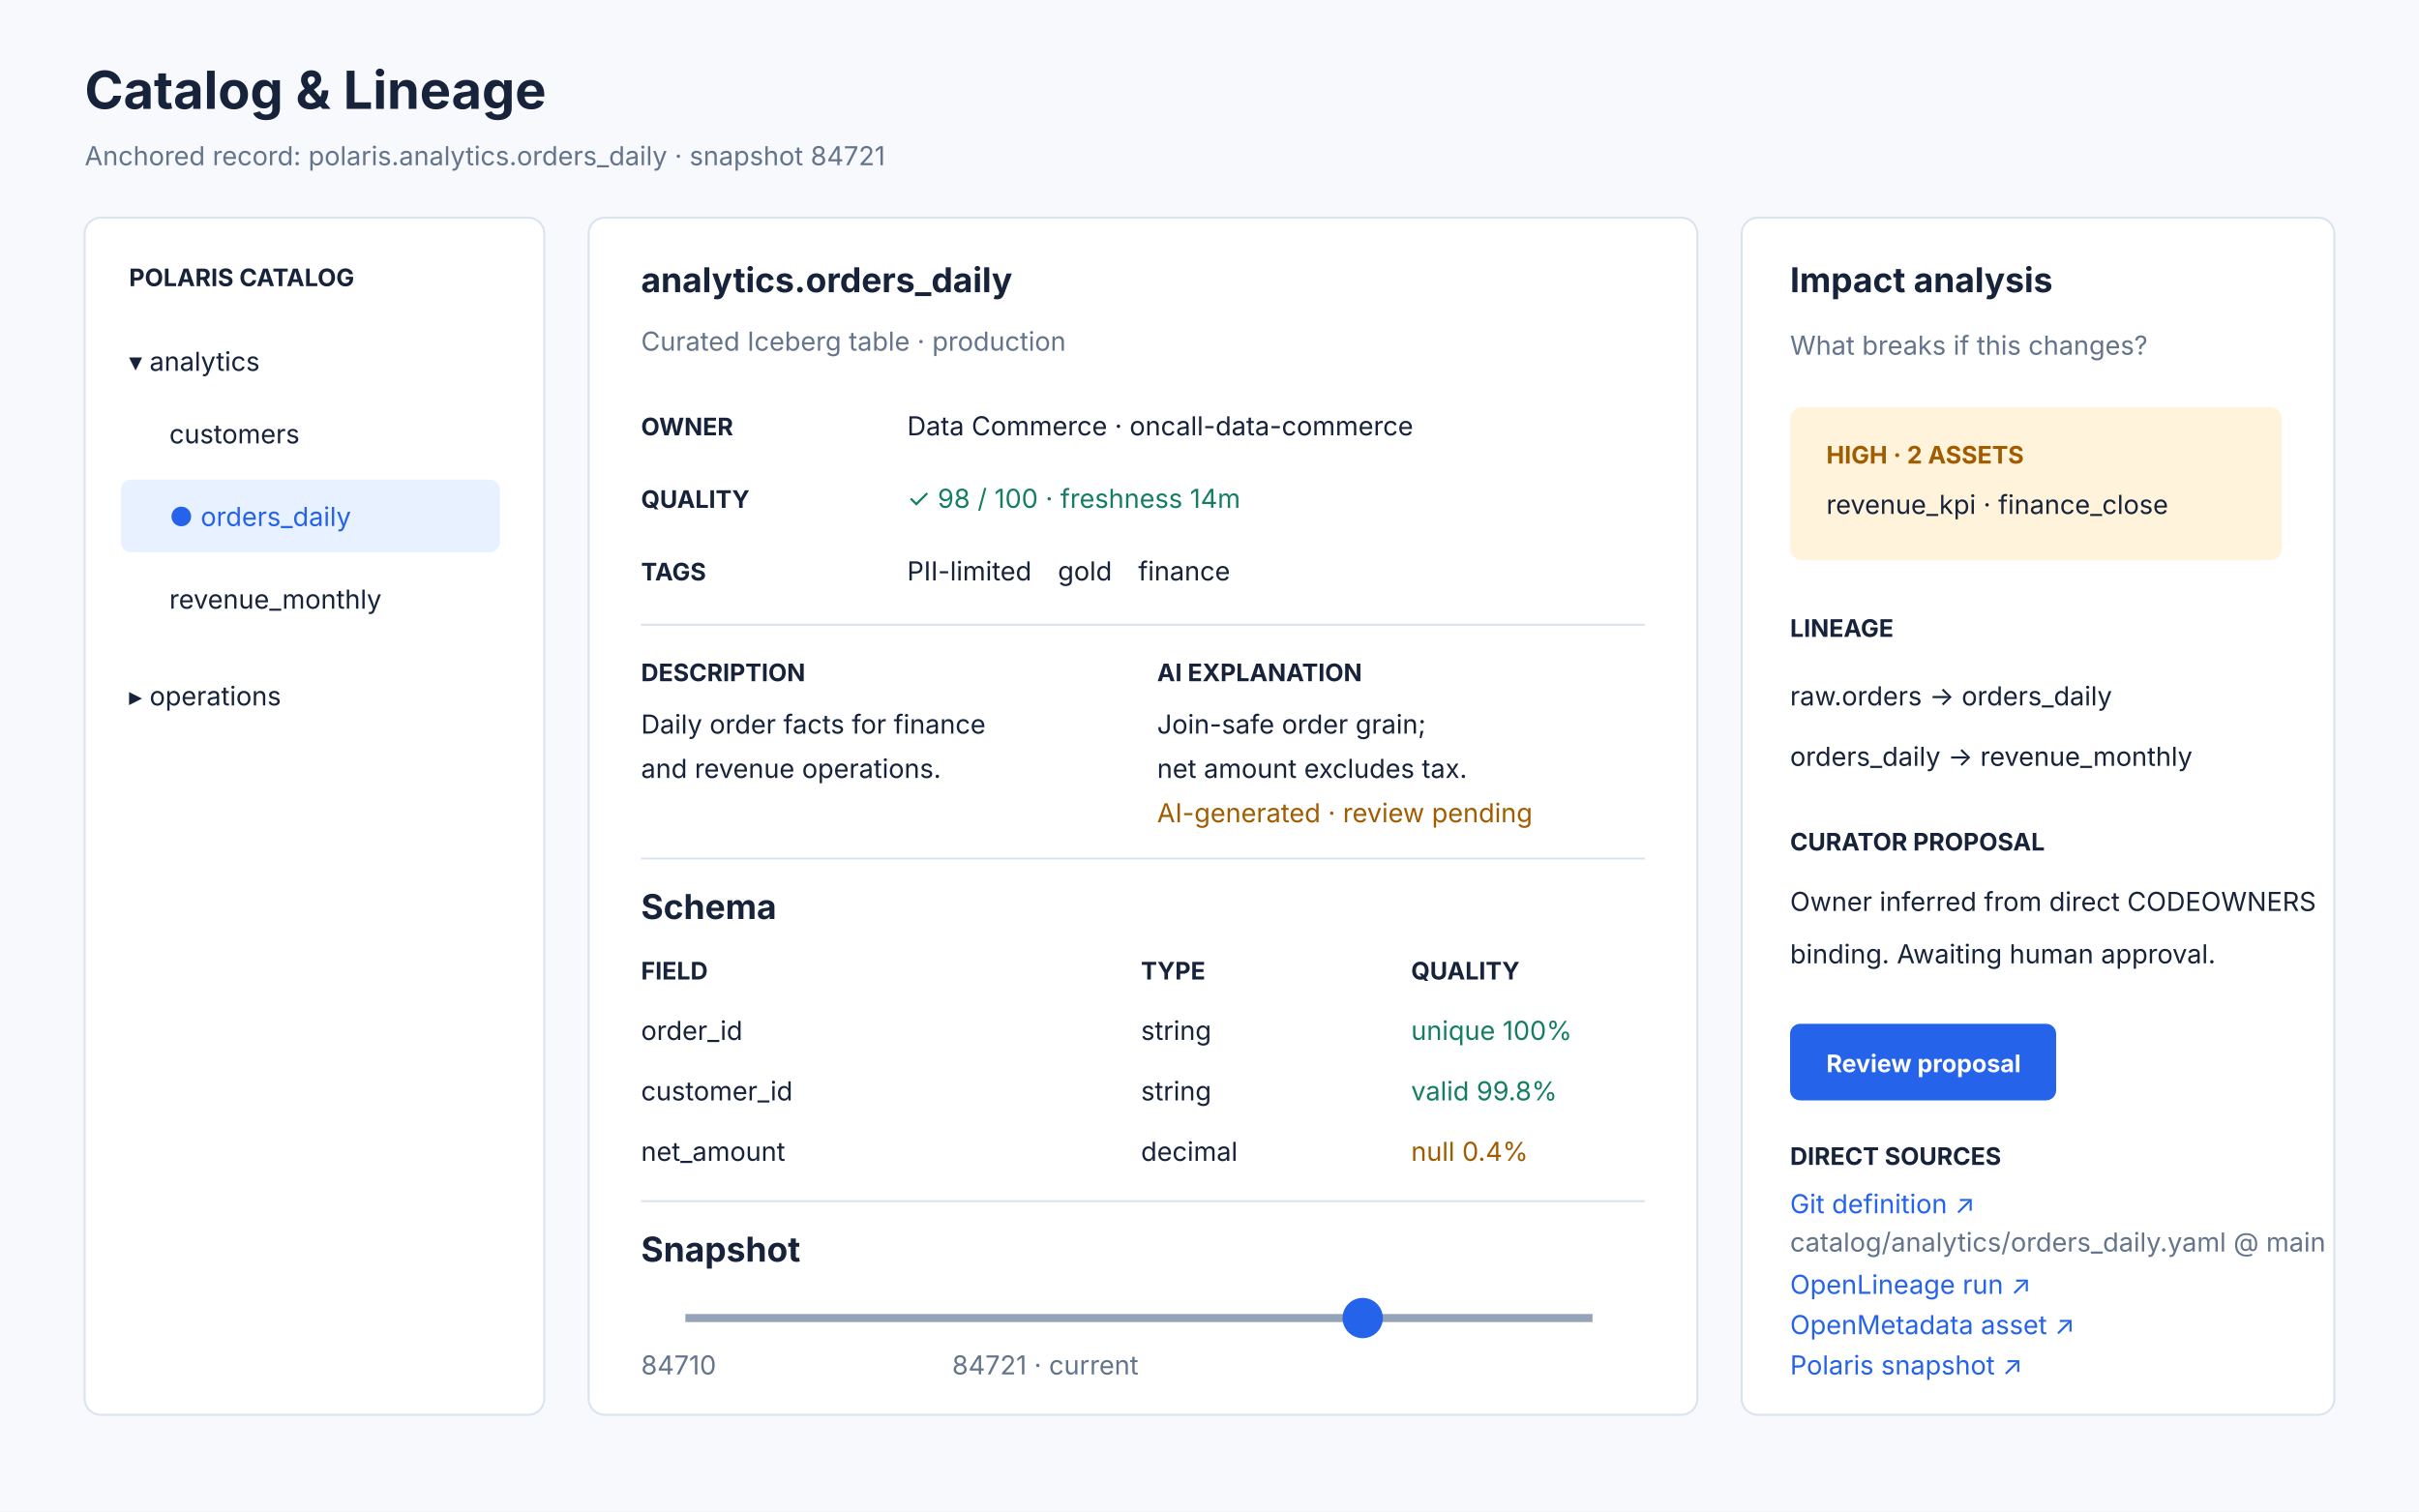
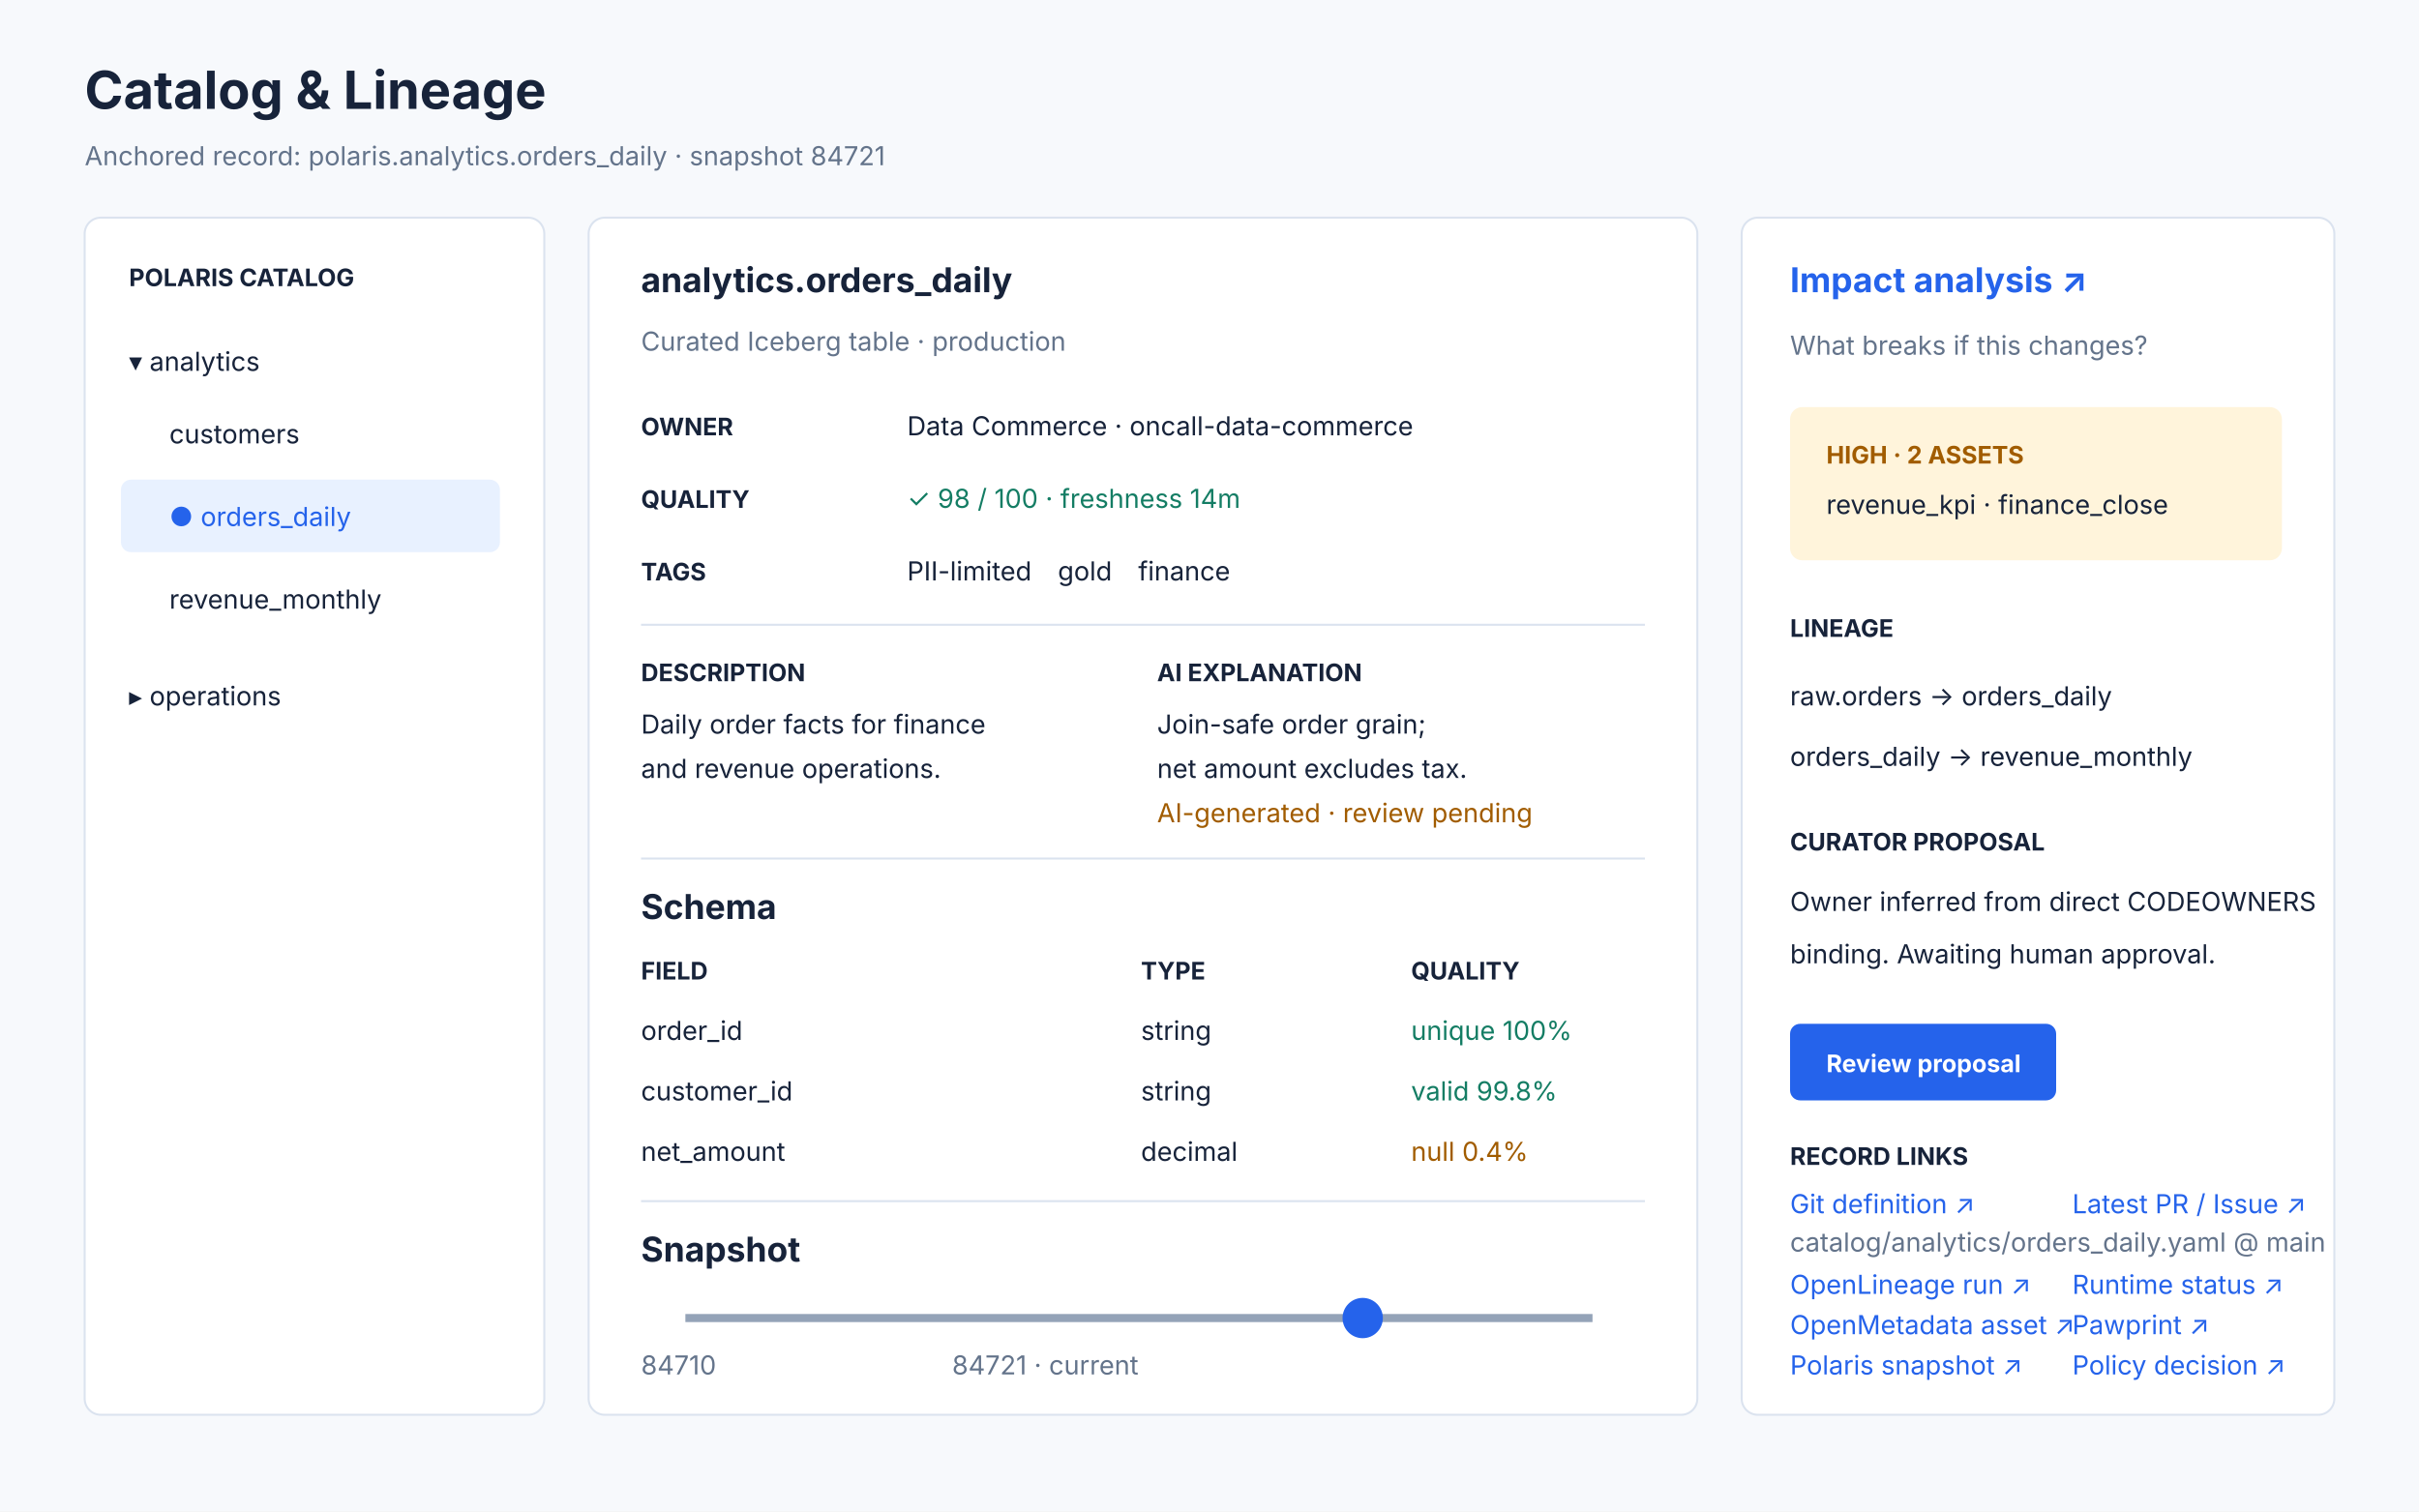
<svg xmlns="http://www.w3.org/2000/svg" width="1200" height="750" viewBox="0 0 1200 750" role="img" aria-labelledby="title desc">
  <style>text{font-family:Inter,"Noto Sans JP",system-ui,sans-serif;fill:#17233a}.muted{fill:#64748b}.small{font-size:13px}.label{font-size:12px;font-weight:700}.h1{font-size:26px;font-weight:700}.h2{font-size:17px;font-weight:700}.panel{fill:#fff;stroke:#dbe3ef}.ok{fill:#147d64}.blue{fill:#2563eb}.warn{fill:#a15c00}.white{fill:#fff}</style>
  <rect width="1200" height="750" fill="#f7f9fc" />
  <text x="42" y="54" class="h1">Catalog &amp; Lineage</text>
  <text x="42" y="82" class="small muted">Anchored record: polaris.analytics.orders_daily · snapshot 84721</text>
  <rect x="42" y="108" width="228" height="594" rx="8" class="panel" />
  <text x="64" y="142" class="label">POLARIS CATALOG</text>
  <text x="64" y="184" class="small">▾ analytics</text>
  <text x="84" y="220" class="small">　customers</text>
  <rect x="60" y="238" width="188" height="36" rx="5" fill="#e8f1ff" />
  <text x="84" y="261" class="small blue">● orders_daily</text>
  <text x="84" y="302" class="small">　revenue_monthly</text>
  <text x="64" y="350" class="small">▸ operations</text>
  <rect x="292" y="108" width="550" height="594" rx="8" class="panel" />
  <text x="318" y="145" class="h2">analytics.orders_daily</text>
  <text x="318" y="174" class="small muted">Curated Iceberg table · production</text>
  <text x="318" y="216" class="label">OWNER</text>
  <text x="450" y="216" class="small">Data Commerce · oncall-data-commerce</text>
  <text x="318" y="252" class="label">QUALITY</text>
  <text x="450" y="252" class="small ok">✓ 98 / 100 · freshness 14m</text>
  <text x="318" y="288" class="label">TAGS</text>
  <text x="450" y="288" class="small">PII-limited　gold　finance</text>
  <line x1="318" y1="310" x2="816" y2="310" stroke="#dbe3ef" />
  <text x="318" y="338" class="label">DESCRIPTION</text>
  <text x="318" y="364" class="small">Daily order facts for finance</text>
  <text x="318" y="386" class="small">and revenue operations.</text>
  <text x="574" y="338" class="label">AI EXPLANATION</text>
  <text x="574" y="364" class="small">Join-safe order grain;</text>
  <text x="574" y="386" class="small">net amount excludes tax.</text>
  <text x="574" y="408" class="small warn">AI-generated · review pending</text>
  <line x1="318" y1="426" x2="816" y2="426" stroke="#dbe3ef" />
  <text x="318" y="456" class="h2">Schema</text>
  <text x="318" y="486" class="label">FIELD</text>
  <text x="566" y="486" class="label">TYPE</text>
  <text x="700" y="486" class="label">QUALITY</text>
  <text x="318" y="516" class="small">order_id</text>
  <text x="566" y="516" class="small">string</text>
  <text x="700" y="516" class="small ok">unique 100%</text>
  <text x="318" y="546" class="small">customer_id</text>
  <text x="566" y="546" class="small">string</text>
  <text x="700" y="546" class="small ok">valid 99.8%</text>
  <text x="318" y="576" class="small">net_amount</text>
  <text x="566" y="576" class="small">decimal</text>
  <text x="700" y="576" class="small warn">null 0.4%</text>
  <line x1="318" y1="596" x2="816" y2="596" stroke="#dbe3ef" />
  <text x="318" y="626" class="h2">Snapshot</text>
  <line x1="340" y1="654" x2="790" y2="654" stroke="#94a3b8" stroke-width="4" />
  <circle cx="676" cy="654" r="10" class="blue" />
  <text x="318" y="682" class="small muted">84710　　　　　　　　　84721 · current</text>
  <rect x="864" y="108" width="294" height="594" rx="8" class="panel" />
-   <text x="888" y="145" class="h2">Impact analysis</text>
+   <text x="888" y="145" class="h2 blue">Impact analysis ↗</text>
  <text x="888" y="176" class="small muted">What breaks if this changes?</text>
  <rect x="888" y="202" width="244" height="76" rx="6" fill="#fff4db" />
  <text x="906" y="230" class="label warn">HIGH · 2 ASSETS</text>
  <text x="906" y="255" class="small">revenue_kpi · finance_close</text>
  <text x="888" y="316" class="label">LINEAGE</text>
  <text x="888" y="350" class="small">raw.orders → orders_daily</text>
  <text x="888" y="380" class="small">orders_daily → revenue_monthly</text>
  <text x="888" y="422" class="label">CURATOR PROPOSAL</text>
  <text x="888" y="452" class="small">Owner inferred from direct CODEOWNERS</text>
  <text x="888" y="478" class="small">binding. Awaiting human approval.</text>
  <rect x="888" y="508" width="132" height="38" rx="5" class="blue" />
  <text x="906" y="532" class="label white">Review proposal</text>
-   <text x="888" y="578" class="label">DIRECT SOURCES</text>
+   <text x="888" y="578" class="label">RECORD LINKS</text>
  <text x="888" y="602" class="small blue">Git definition ↗</text>
  <text x="888" y="621" class="small muted">catalog/analytics/orders_daily.yaml @ main</text>
  <text x="888" y="642" class="small blue">OpenLineage run ↗</text>
  <text x="888" y="662" class="small blue">OpenMetadata asset ↗</text>
  <text x="888" y="682" class="small blue">Polaris snapshot ↗</text>
+   <text x="1028" y="602" class="small blue">Latest PR / Issue ↗</text>
+   <text x="1028" y="642" class="small blue">Runtime status ↗</text>
+   <text x="1028" y="662" class="small blue">Pawprint ↗</text>
+   <text x="1028" y="682" class="small blue">Policy decision ↗</text>
</svg>
